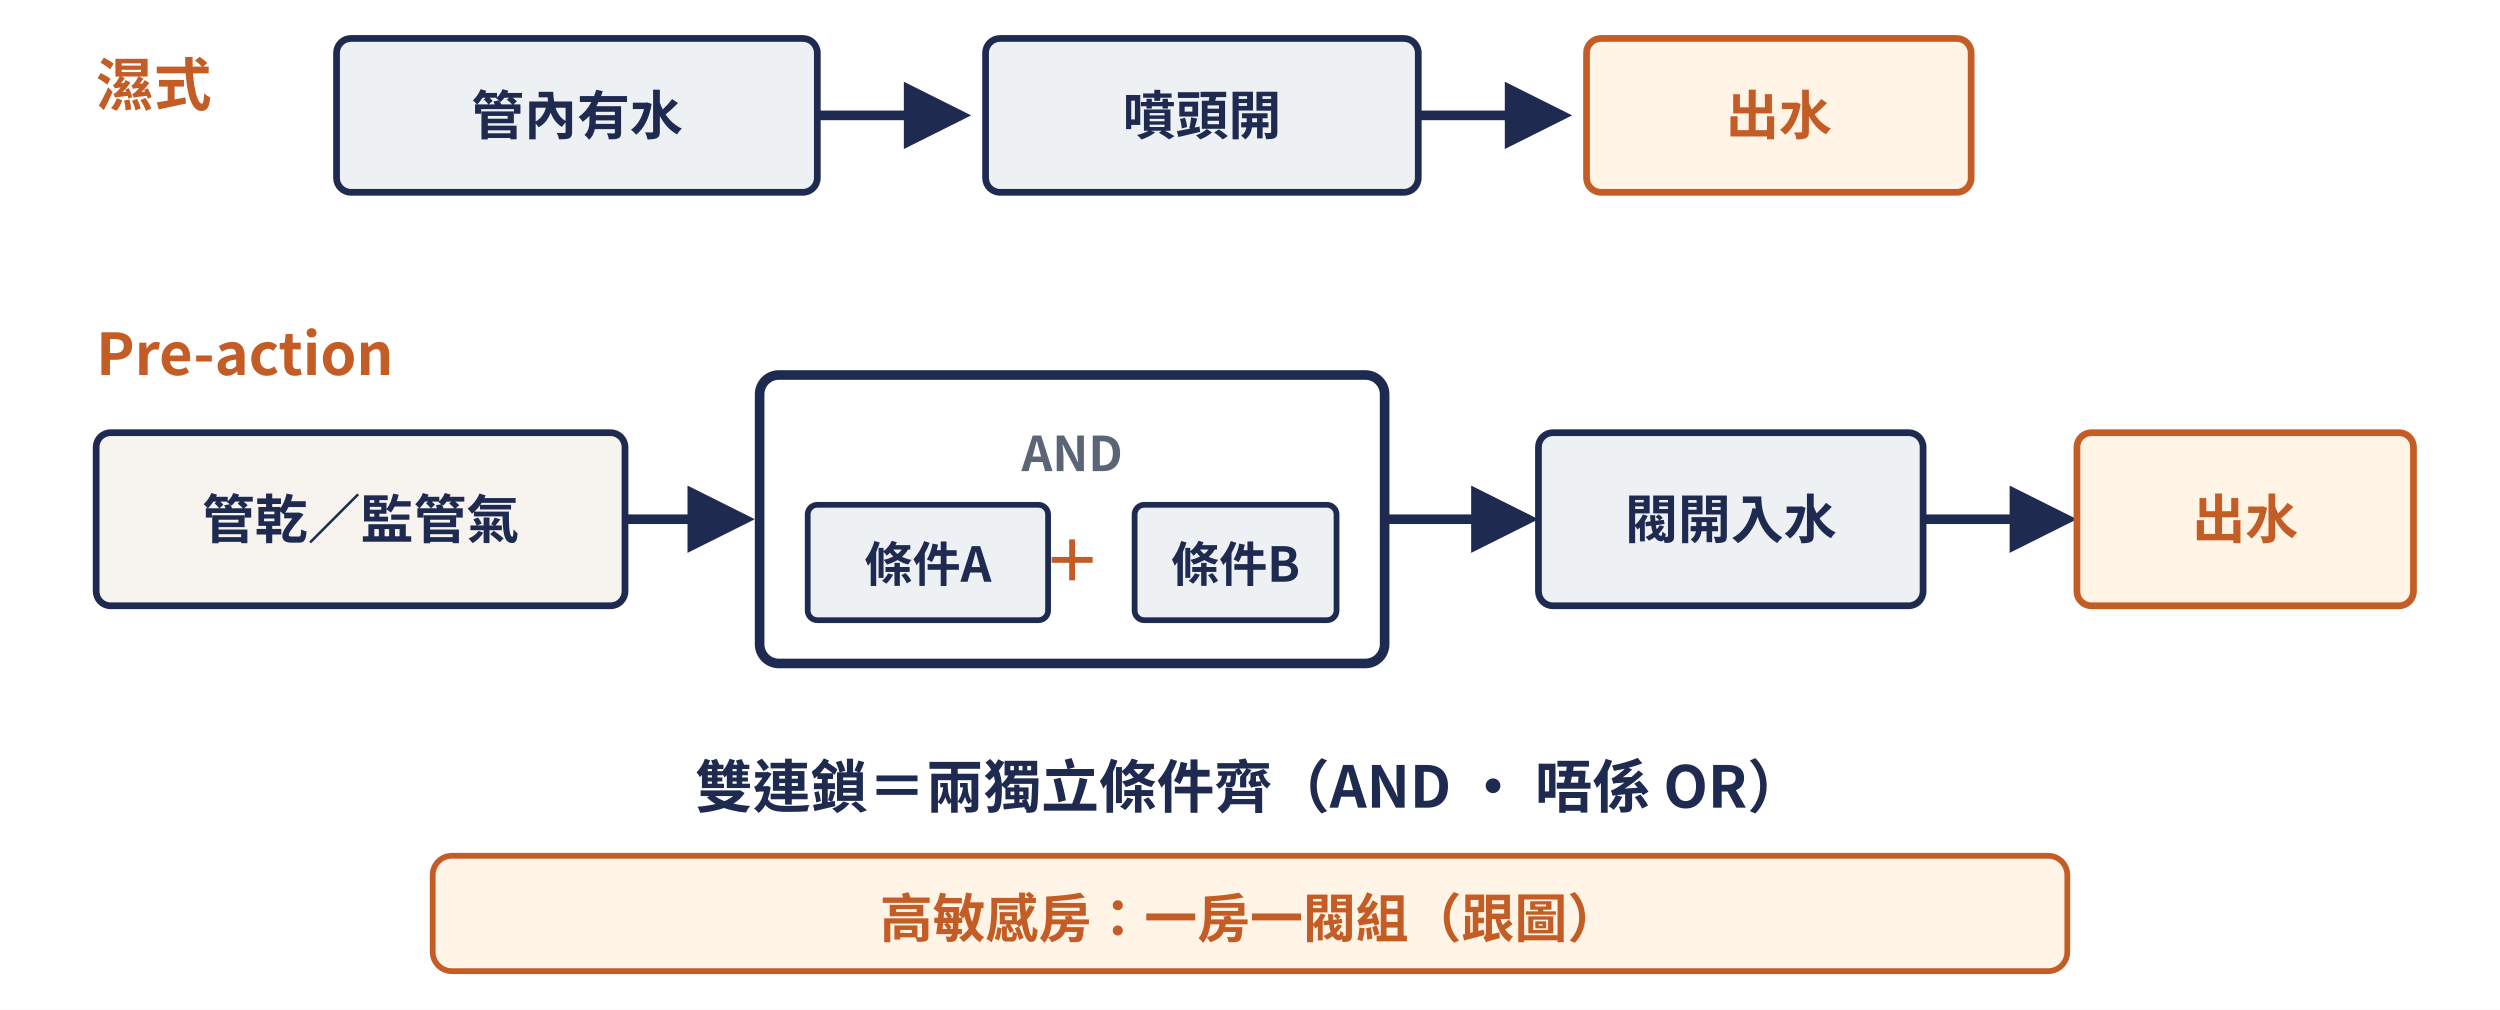
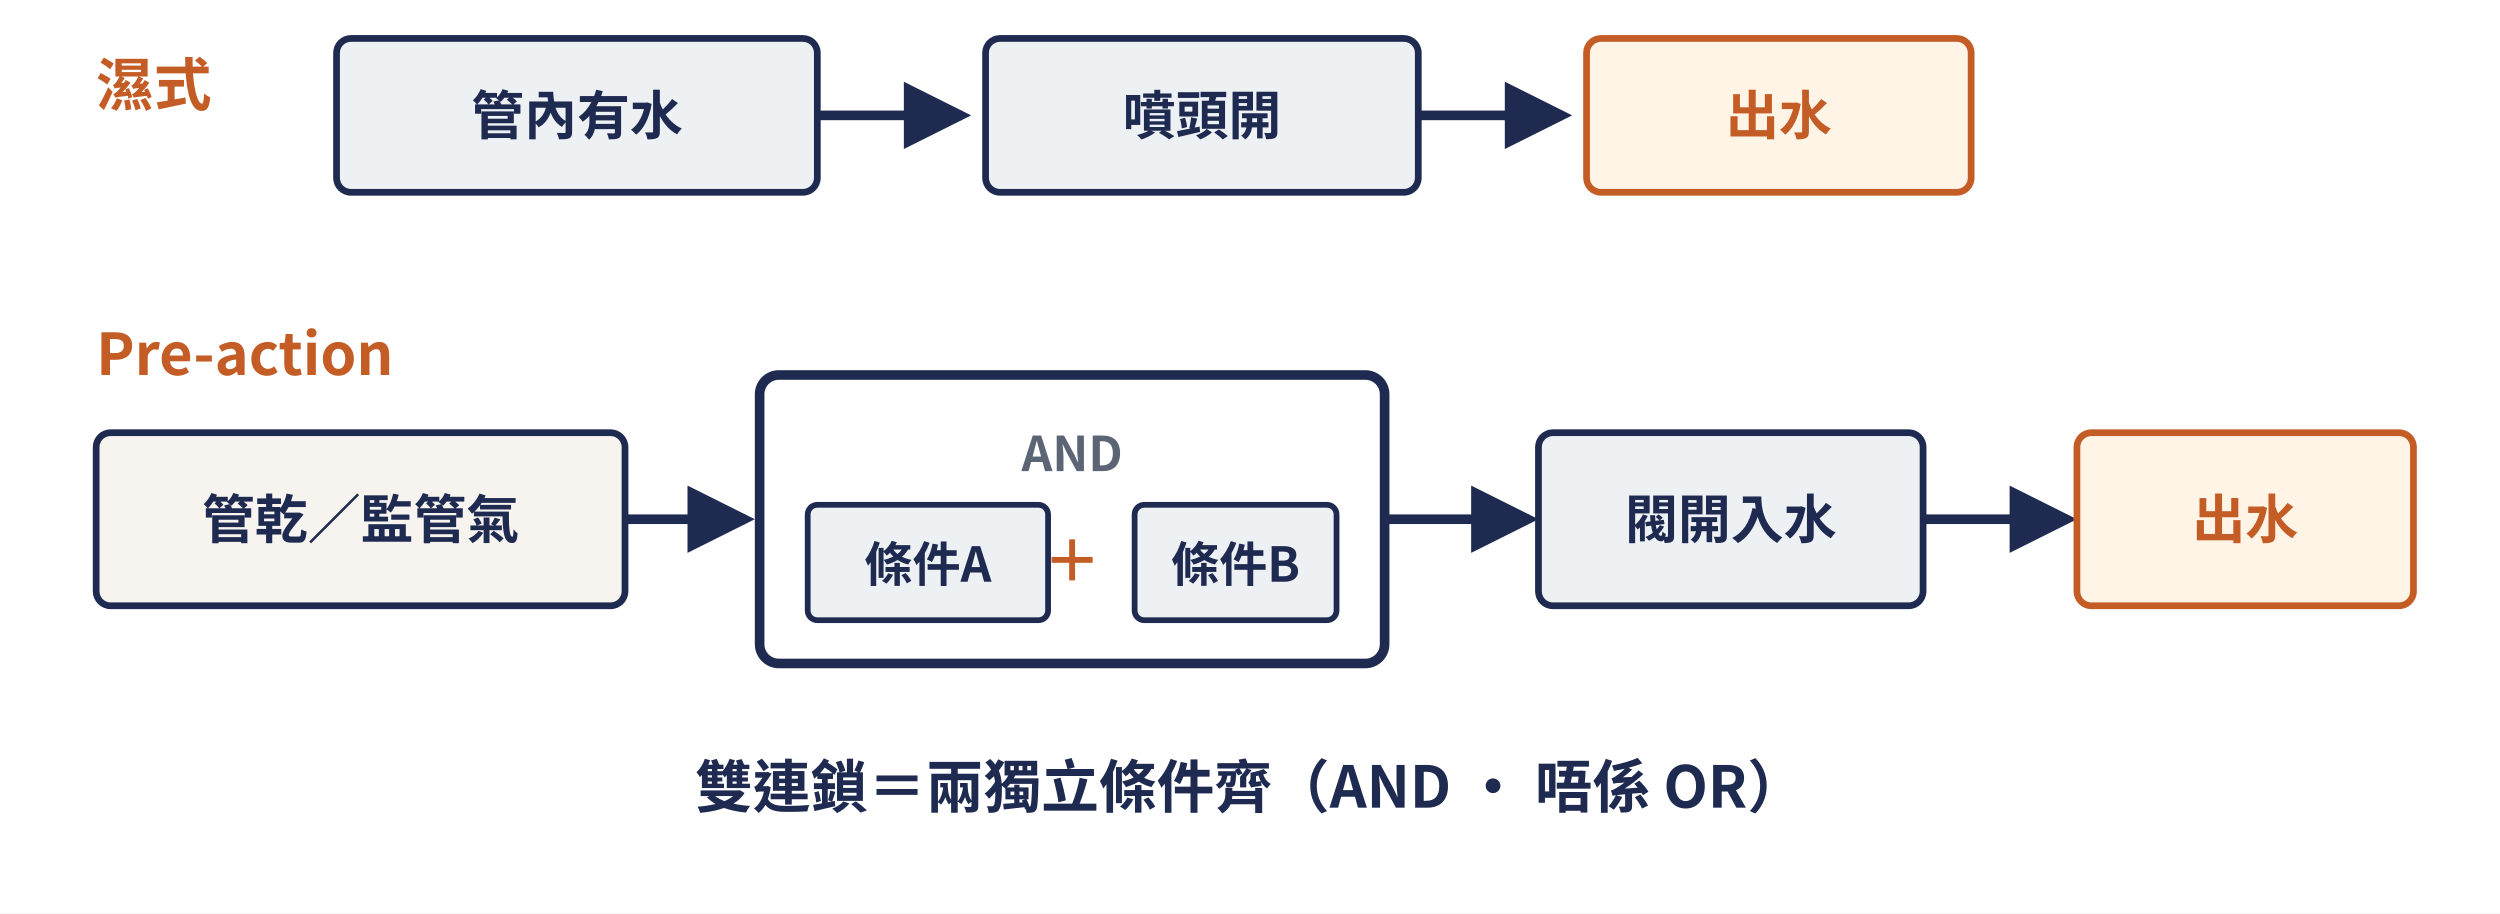
- <svg xmlns="http://www.w3.org/2000/svg" viewBox="0 0 520 210" role="img" aria-label="D5 Pre-action 雙連鎖 一房一閥組">
+ <svg xmlns="http://www.w3.org/2000/svg" viewBox="0 0 520 190" role="img" aria-label="D5 Pre-action 雙連鎖">
  <defs>
    <marker id="a5" markerWidth="7" markerHeight="7" refX="6" refY="3.5" orient="auto">
      <path d="M0,0 L7,3.5 L0,7 Z" fill="#1E2A50" />
    </marker>
  </defs>
-   <rect width="520" height="210" fill="#FFFFFF" />
+   <rect width="520" height="190" fill="#FFFFFF" />
  <text x="20" y="22" font-family="Noto Sans CJK TC,sans-serif" font-size="12" font-weight="700" fill="#C45C26">濕式</text>
  <rect x="70" y="8" width="100" height="32" rx="3" fill="#EEF1F4" stroke="#1E2A50" stroke-width="1.4" />
  <text x="120" y="28" text-anchor="middle" font-family="Noto Sans CJK TC,sans-serif" font-size="11" font-weight="700" fill="#1E2A50">管內有水</text>
  <line x1="170" y1="24" x2="200" y2="24" stroke="#1E2A50" stroke-width="2" marker-end="url(#a5)" />
  <rect x="205" y="8" width="90" height="32" rx="3" fill="#EEF1F4" stroke="#1E2A50" stroke-width="1.4" />
  <text x="250" y="28" text-anchor="middle" font-family="Noto Sans CJK TC,sans-serif" font-size="11" font-weight="700" fill="#1E2A50">噴頭開</text>
  <line x1="295" y1="24" x2="325" y2="24" stroke="#1E2A50" stroke-width="2" marker-end="url(#a5)" />
  <rect x="330" y="8" width="80" height="32" rx="3" fill="#FFF4E5" stroke="#C45C26" stroke-width="1.4" />
  <text x="370" y="28" text-anchor="middle" font-family="Noto Sans CJK TC,sans-serif" font-size="11" font-weight="700" fill="#C45C26">出水</text>
  <text x="20" y="78" font-family="Noto Sans CJK TC,sans-serif" font-size="12" font-weight="700" fill="#C45C26">Pre-action</text>
  <rect x="20" y="90" width="110" height="36" rx="3" fill="#F7F4F0" stroke="#1E2A50" stroke-width="1.4" />
  <text x="75" y="112" text-anchor="middle" font-family="Noto Sans CJK TC,sans-serif" font-size="11" font-weight="700" fill="#1E2A50">管乾／監管氣</text>
  <line x1="130" y1="108" x2="155" y2="108" stroke="#1E2A50" stroke-width="2" marker-end="url(#a5)" />
  <rect x="158" y="78" width="130" height="60" rx="4" fill="#FFFFFF" stroke="#1E2A50" stroke-width="2" />
  <text x="223" y="98" text-anchor="middle" font-family="Noto Sans CJK TC,sans-serif" font-size="10" font-weight="700" fill="#5C6575">AND</text>
  <rect x="168" y="105" width="50" height="24" rx="2" fill="#EEF1F4" stroke="#1E2A50" stroke-width="1.2" />
  <text x="193" y="121" text-anchor="middle" font-family="Noto Sans CJK TC,sans-serif" font-size="10" font-weight="700" fill="#1E2A50">條件A</text>
  <text x="223" y="121" text-anchor="middle" font-family="Noto Sans CJK TC,sans-serif" font-size="12" font-weight="700" fill="#C45C26">＋</text>
  <rect x="236" y="105" width="42" height="24" rx="2" fill="#EEF1F4" stroke="#1E2A50" stroke-width="1.2" />
  <text x="257" y="121" text-anchor="middle" font-family="Noto Sans CJK TC,sans-serif" font-size="10" font-weight="700" fill="#1E2A50">條件B</text>
  <line x1="288" y1="108" x2="318" y2="108" stroke="#1E2A50" stroke-width="2" marker-end="url(#a5)" />
  <rect x="320" y="90" width="80" height="36" rx="3" fill="#EEF1F4" stroke="#1E2A50" stroke-width="1.4" />
  <text x="360" y="112" text-anchor="middle" font-family="Noto Sans CJK TC,sans-serif" font-size="11" font-weight="700" fill="#1E2A50">閥開入水</text>
  <line x1="400" y1="108" x2="430" y2="108" stroke="#1E2A50" stroke-width="2" marker-end="url(#a5)" />
  <rect x="432" y="90" width="70" height="36" rx="3" fill="#FFF4E5" stroke="#C45C26" stroke-width="1.4" />
  <text x="467" y="112" text-anchor="middle" font-family="Noto Sans CJK TC,sans-serif" font-size="11" font-weight="700" fill="#C45C26">出水</text>
  <text x="260" y="168" text-anchor="middle" font-family="Noto Sans CJK TC,sans-serif" font-size="12" font-weight="700" fill="#1E2A50">雙連鎖＝兩獨立條件齊（AND · 唔係 OR）</text>
-   <rect x="90" y="178" width="340" height="24" rx="4" fill="#FFF4E5" stroke="#C45C26" stroke-width="1.2" />
-   <text x="260" y="195" text-anchor="middle" font-family="Noto Sans CJK TC,sans-serif" font-size="11" font-weight="700" fill="#C45C26">高敏感房：一房一閥組（跟圖）</text>
</svg>
